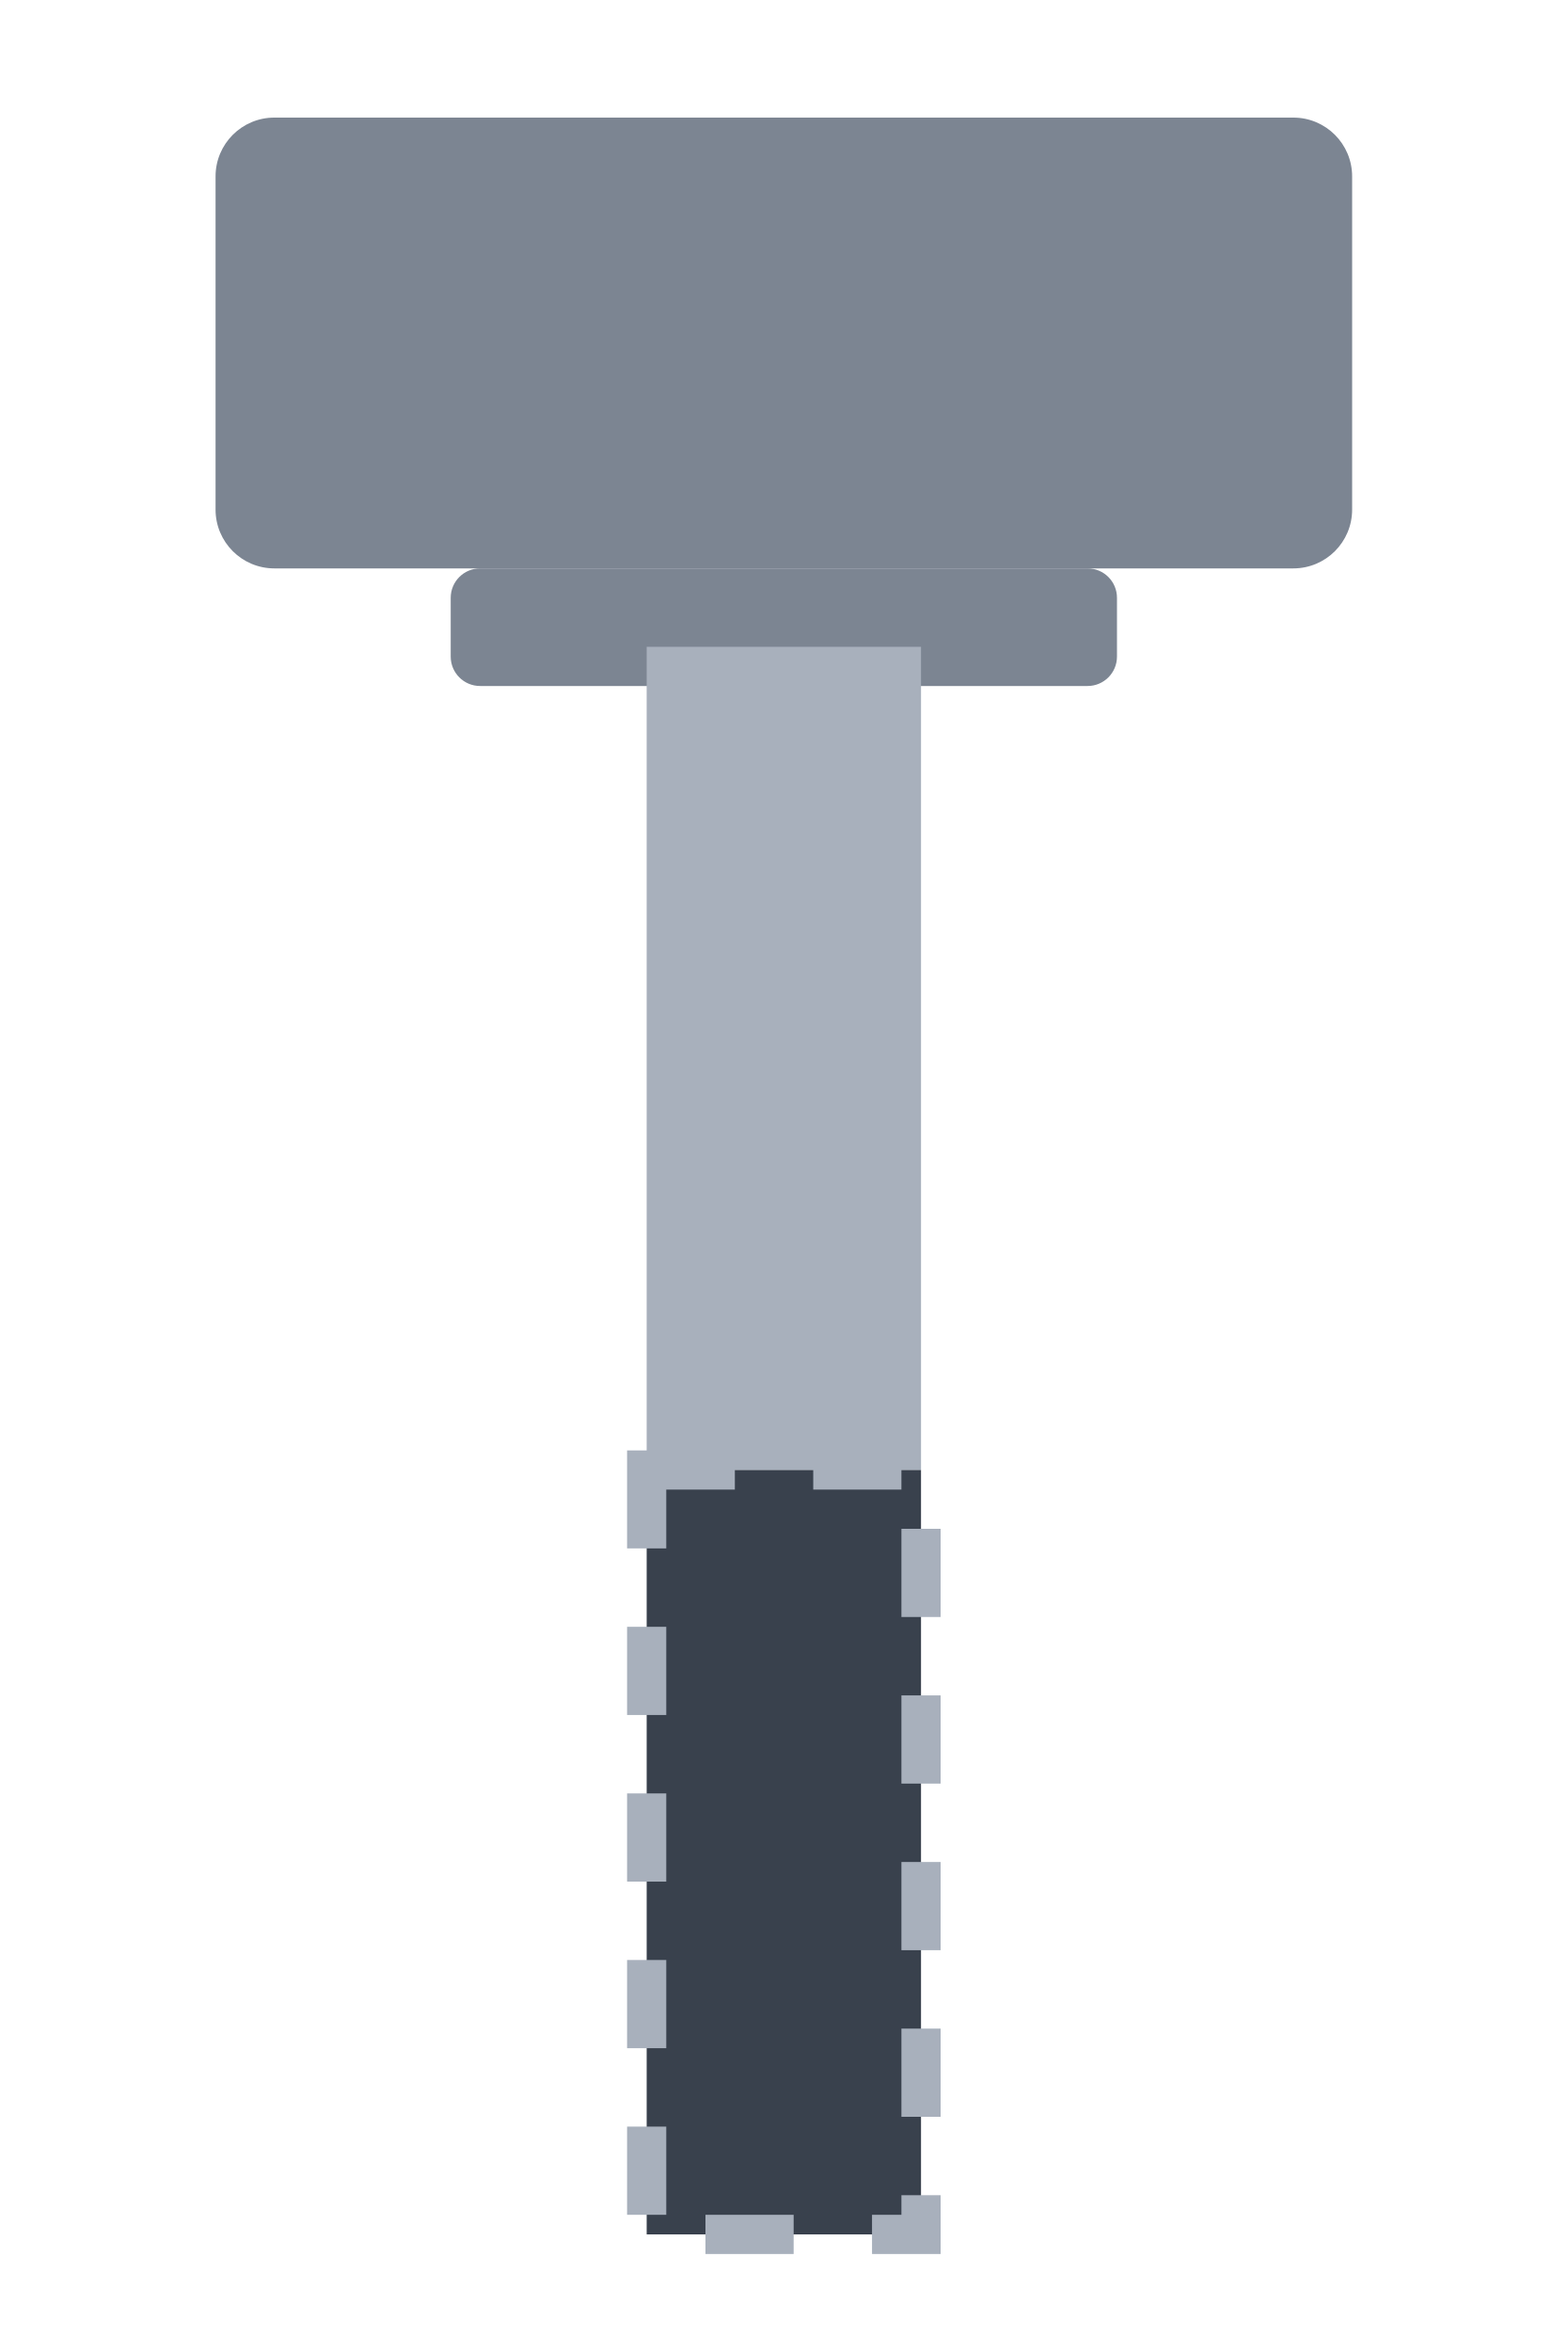
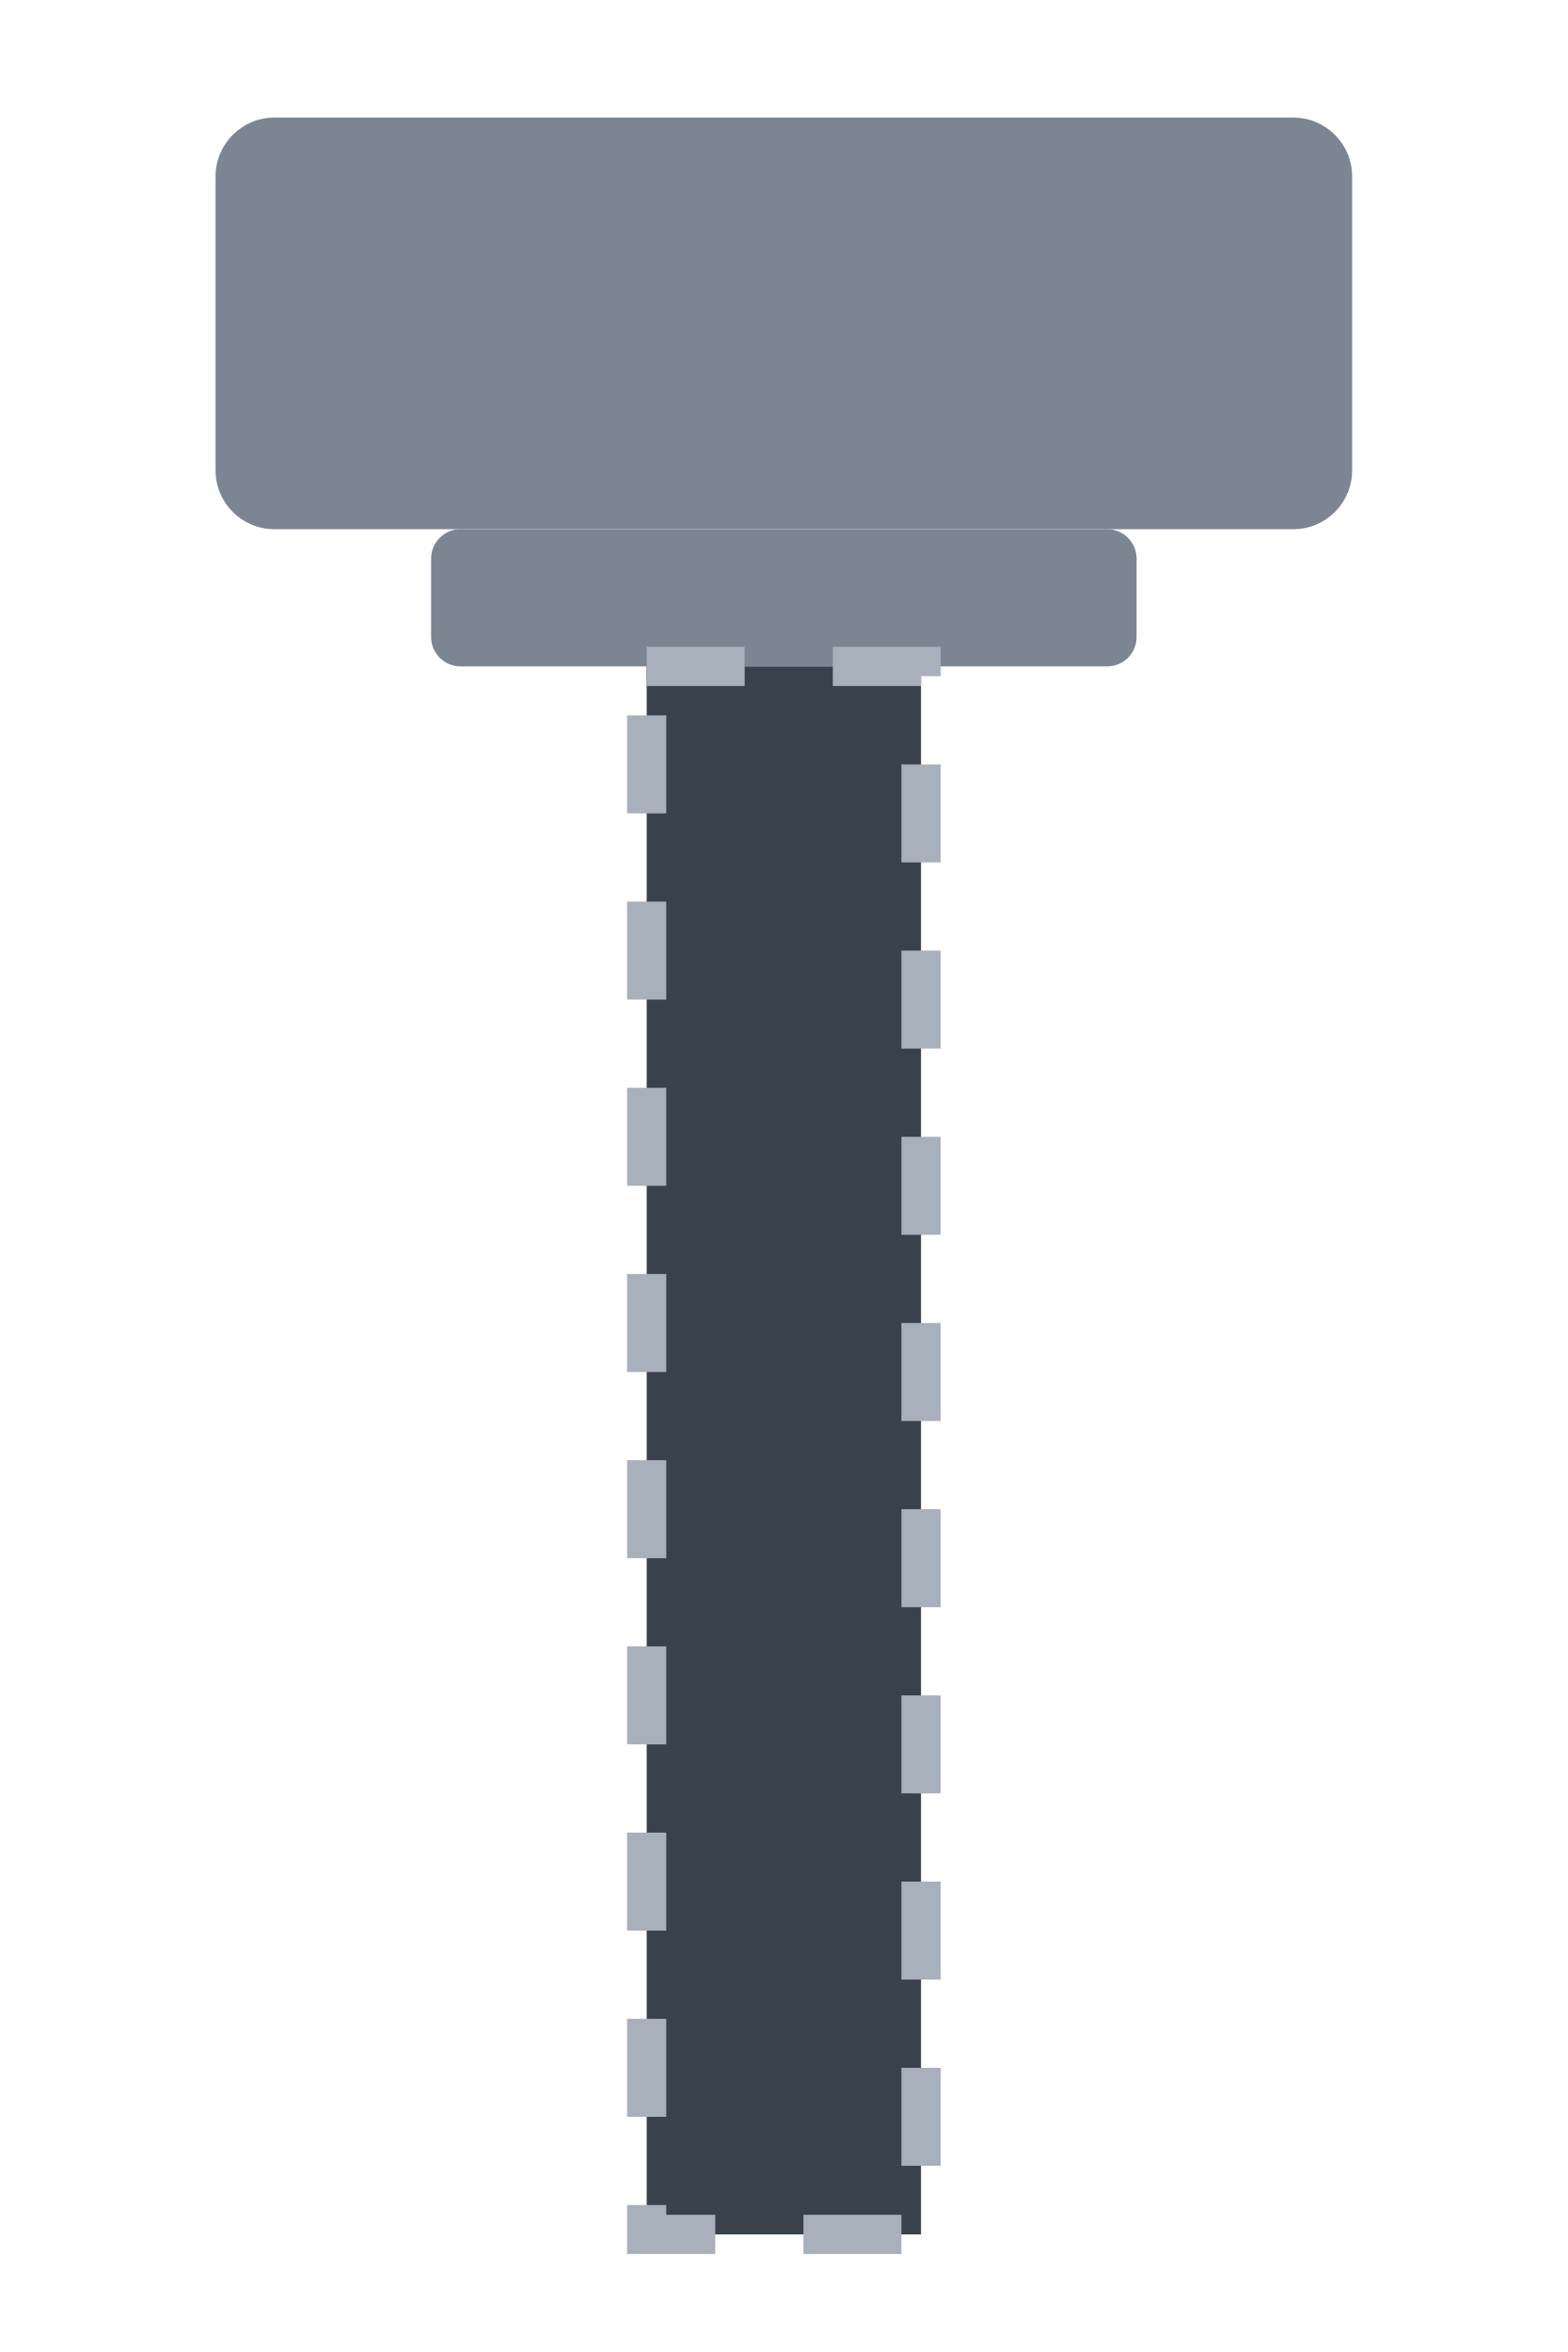
<svg xmlns="http://www.w3.org/2000/svg" viewBox="0 0 160 240" width="160" height="240" role="img" aria-label="Outil non decrit">
-   <path d="M28 12 h104 a6 6 0 0 1 6 6 v34 a6 6 0 0 1 -6 6 h-104            a6 6 0 0 1 -6 -6 v-34 a6 6 0 0 1 6 -6 z" fill="#7c8592" />
-   <rect x="46" y="58" width="68" height="12" rx="3" fill="#7c8592" />
-   <rect x="66" y="66" width="28" height="84" fill="#a8b0bc" />
-   <rect x="66" y="150" width="28" height="78" fill="#39414d" />
-   <rect x="66" y="150" width="28" height="78" fill="none" stroke="#a8b0bc" stroke-width="4" stroke-dasharray="9 8" />
+   <path d="M28 12 h104 a6 6 0 0 1 6 6 v30 a6 6 0 0 1 -6 6 h-104            a6 6 0 0 1 -6 -6 v-30 a6 6 0 0 1 6 -6 z" fill="#7c8592" />
+   <rect x="44" y="54" width="72" height="14" rx="3" fill="#7c8592" />
+   <rect x="66" y="68" width="28" height="160" fill="#39414d" />
+   <rect x="66" y="68" width="28" height="160" fill="none" stroke="#a8b0bc" stroke-width="4" stroke-dasharray="10 9" />
</svg>
